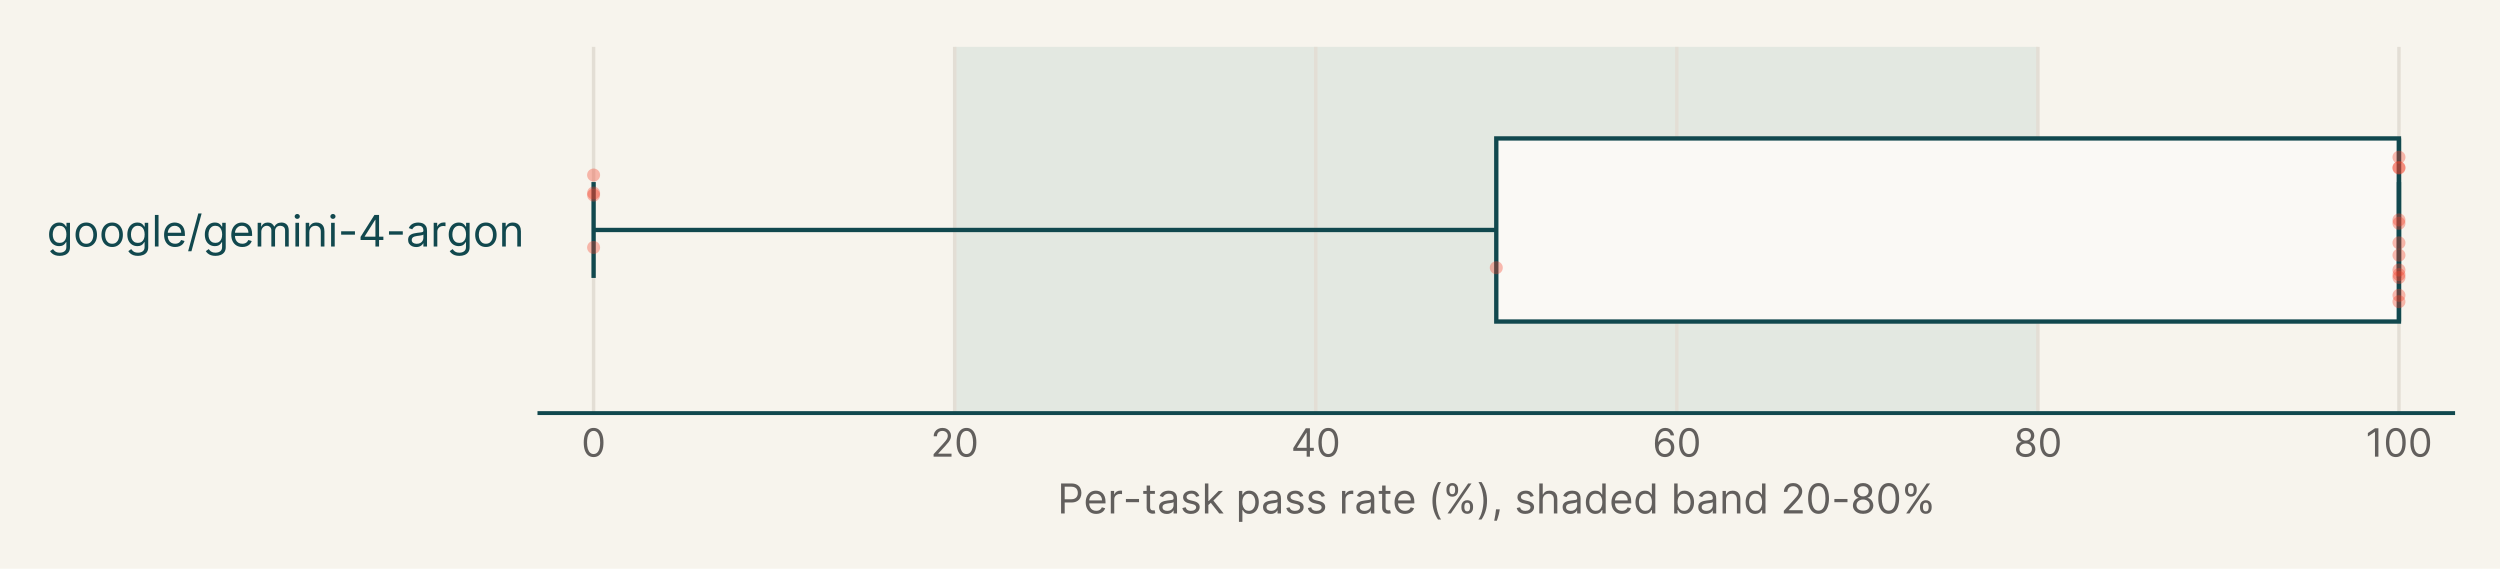
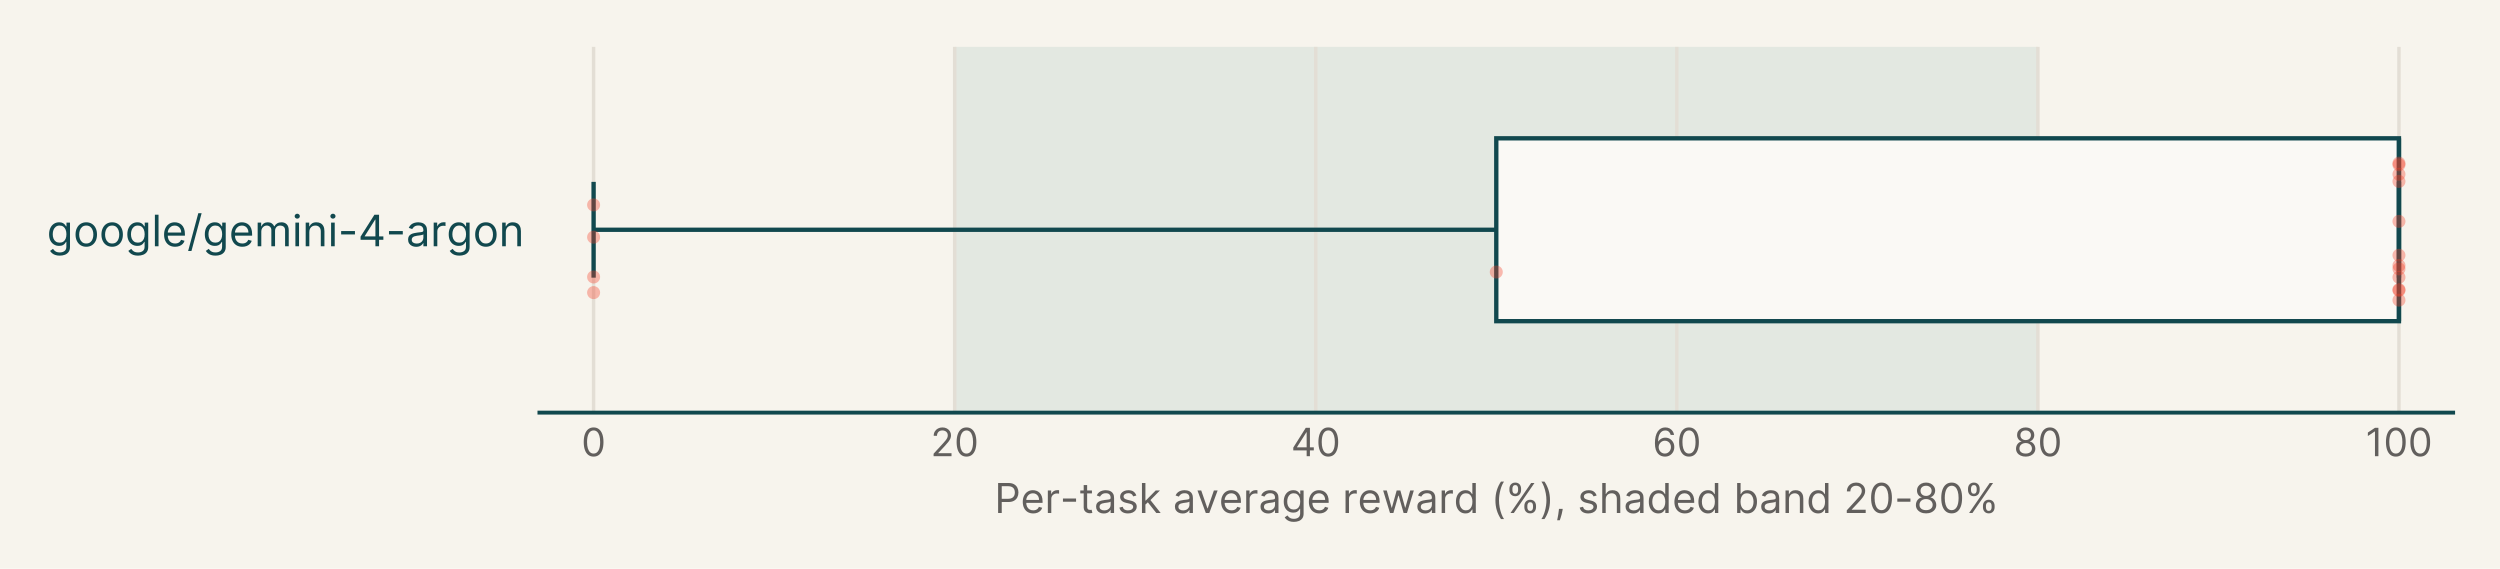
<svg xmlns="http://www.w3.org/2000/svg" xmlns:xlink="http://www.w3.org/1999/xlink" width="576pt" height="131.04pt" viewBox="0 0 576 131.04" version="1.1">
  <defs>
    <style type="text/css">*{stroke-linejoin: round; stroke-linecap: butt}</style>
  </defs>
  <g id="figure_1">
    <g id="patch_1">
      <path d="M 0 131.04  L 576 131.04  L 576 0  L 0 0  z " style="fill: #f7f4ed" />
    </g>
    <g id="axes_1">
      <g id="patch_2">
-         <path d="M 124.287 95.177  L 565.2 95.177  L 565.2 10.8  L 124.287 10.8  z " style="fill: #f7f4ed" />
+         <path d="M 124.287 95.068  L 565.2 95.068  L 565.2 10.8  L 124.287 10.8  z " style="fill: #f7f4ed" />
      </g>
      <g id="patch_3">
-         <path d="M 219.957 95.177  L 469.53 95.177  L 469.53 10.8  L 219.957 10.8  z " clip-path="url(#p30a788a0bf)" style="fill: #1f6f6a; fill-opacity: 0.09" />
+         <path d="M 219.957 95.068  L 469.53 95.068  L 469.53 10.8  L 219.957 10.8  z " clip-path="url(#p066dc2ba7f)" style="fill: #1f6f6a; fill-opacity: 0.09" />
      </g>
      <g id="matplotlib.axis_1">
        <g id="xtick_1">
          <g id="line2d_1">
-             <path d="M 136.766 95.177  L 136.766 10.8  " clip-path="url(#p30a788a0bf)" style="fill: none; stroke: #e3ded5; stroke-width: 0.8; stroke-linecap: square" />
+             <path d="M 136.766 95.068  L 136.766 10.8  " clip-path="url(#p066dc2ba7f)" style="fill: none; stroke: #e3ded5; stroke-width: 0.8; stroke-linecap: square" />
          </g>
          <g id="line2d_2" />
          <g id="text_1">
-             <g style="fill: #625f5d" transform="translate(133.9537 105.2228) scale(0.09 -0.09)">
+             <g style="fill: #625f5d" transform="translate(133.9537 105.1145) scale(0.09 -0.09)">
              <defs>
                <path id="Inter-Regular-30" d="M 2000 -64  Q 1486 -64 1125 217  Q 764 498 573 1033  Q 382 1568 382 2327  Q 382 3082 574 3617  Q 766 4152 1128 4435  Q 1491 4718 2000 4718  Q 2509 4718 2871 4435  Q 3234 4152 3426 3617  Q 3618 3082 3618 2327  Q 3618 1568 3427 1033  Q 3236 498 2875 217  Q 2514 -64 2000 -64  z M 2000 436  Q 2509 436 2791 927  Q 3073 1418 3073 2327  Q 3073 2932 2944 3357  Q 2816 3782 2576 4004  Q 2336 4227 2000 4227  Q 1496 4227 1211 3730  Q 927 3234 927 2327  Q 927 1723 1054 1300  Q 1182 877 1421 656  Q 1661 436 2000 436  z " transform="scale(0.015625)" />
              </defs>
              <use xlink:href="#Inter-Regular-30" />
            </g>
          </g>
        </g>
        <g id="xtick_2">
          <g id="line2d_3">
-             <path d="M 219.957 95.177  L 219.957 10.8  " clip-path="url(#p30a788a0bf)" style="fill: none; stroke: #e3ded5; stroke-width: 0.8; stroke-linecap: square" />
+             <path d="M 219.957 95.068  L 219.957 10.8  " clip-path="url(#p066dc2ba7f)" style="fill: none; stroke: #e3ded5; stroke-width: 0.8; stroke-linecap: square" />
          </g>
          <g id="line2d_4" />
          <g id="text_2">
-             <g style="fill: #625f5d" transform="translate(214.4215 105.2228) scale(0.09 -0.09)">
+             <g style="fill: #625f5d" transform="translate(214.4215 105.1145) scale(0.09 -0.09)">
              <defs>
                <path id="Inter-Regular-32" d="M 482 0  L 482 409  L 2018 2091  Q 2289 2386 2464 2605  Q 2639 2825 2724 3019  Q 2809 3214 2809 3427  Q 2809 3673 2692 3852  Q 2575 4032 2373 4129  Q 2171 4227 1918 4227  Q 1650 4227 1451 4117  Q 1252 4007 1144 3809  Q 1036 3611 1036 3345  L 500 3345  Q 500 3755 688 4064  Q 877 4373 1203 4545  Q 1530 4718 1936 4718  Q 2346 4718 2661 4545  Q 2977 4373 3156 4079  Q 3336 3786 3336 3427  Q 3336 3170 3244 2926  Q 3152 2682 2926 2383  Q 2700 2084 2300 1655  L 1255 536  L 1255 500  L 3418 500  L 3418 0  L 482 0  z " transform="scale(0.015625)" />
              </defs>
              <use xlink:href="#Inter-Regular-32" />
              <use xlink:href="#Inter-Regular-30" x="60.511" />
            </g>
          </g>
        </g>
        <g id="xtick_3">
          <g id="line2d_5">
-             <path d="M 303.148 95.177  L 303.148 10.8  " clip-path="url(#p30a788a0bf)" style="fill: none; stroke: #e3ded5; stroke-width: 0.8; stroke-linecap: square" />
+             <path d="M 303.148 95.068  L 303.148 10.8  " clip-path="url(#p066dc2ba7f)" style="fill: none; stroke: #e3ded5; stroke-width: 0.8; stroke-linecap: square" />
          </g>
          <g id="line2d_6" />
          <g id="text_3">
-             <g style="fill: #625f5d" transform="translate(297.4466 105.2228) scale(0.09 -0.09)">
+             <g style="fill: #625f5d" transform="translate(297.4466 105.1145) scale(0.09 -0.09)">
              <defs>
                <path id="Inter-Regular-34" d="M 373 955  L 373 1418  L 2418 4655  L 2755 4655  L 2755 3936  L 2527 3936  L 982 1491  L 982 1455  L 3736 1455  L 3736 955  L 373 955  z M 2564 0  L 2564 1095  L 2564 1311  L 2564 4655  L 3100 4655  L 3100 0  L 2564 0  z " transform="scale(0.015625)" />
              </defs>
              <use xlink:href="#Inter-Regular-34" />
              <use xlink:href="#Inter-Regular-30" x="64.205" />
            </g>
          </g>
        </g>
        <g id="xtick_4">
          <g id="line2d_7">
-             <path d="M 386.339 95.177  L 386.339 10.8  " clip-path="url(#p30a788a0bf)" style="fill: none; stroke: #e3ded5; stroke-width: 0.8; stroke-linecap: square" />
+             <path d="M 386.339 95.068  L 386.339 10.8  " clip-path="url(#p066dc2ba7f)" style="fill: none; stroke: #e3ded5; stroke-width: 0.8; stroke-linecap: square" />
          </g>
          <g id="line2d_8" />
          <g id="text_4">
-             <g style="fill: #625f5d" transform="translate(380.7206 105.2228) scale(0.09 -0.09)">
+             <g style="fill: #625f5d" transform="translate(380.7206 105.1145) scale(0.09 -0.09)">
              <defs>
                <path id="Inter-Regular-36" d="M 2027 -64  Q 1741 -59 1454 45  Q 1168 150 932 399  Q 696 648 552 1074  Q 409 1500 409 2145  Q 409 2764 525 3242  Q 641 3720 861 4048  Q 1082 4377 1394 4547  Q 1707 4718 2100 4718  Q 2491 4718 2796 4562  Q 3102 4407 3295 4129  Q 3489 3852 3546 3491  L 2991 3491  Q 2914 3805 2691 4011  Q 2468 4218 2100 4218  Q 1559 4218 1249 3747  Q 939 3277 936 2427  L 973 2427  Q 1100 2620 1276 2757  Q 1452 2895 1666 2970  Q 1880 3045 2118 3045  Q 2518 3045 2850 2846  Q 3182 2648 3382 2299  Q 3582 1950 3582 1500  Q 3582 1068 3389 710  Q 3196 352 2847 142  Q 2498 -68 2027 -64  z M 2027 436  Q 2314 436 2542 579  Q 2771 723 2903 964  Q 3036 1205 3036 1500  Q 3036 1789 2908 2026  Q 2780 2264 2556 2404  Q 2332 2545 2046 2545  Q 1830 2545 1643 2460  Q 1457 2375 1317 2227  Q 1177 2080 1097 1890  Q 1018 1700 1018 1491  Q 1018 1214 1149 973  Q 1280 732 1508 584  Q 1736 436 2027 436  z " transform="scale(0.015625)" />
              </defs>
              <use xlink:href="#Inter-Regular-36" />
              <use xlink:href="#Inter-Regular-30" x="62.358" />
            </g>
          </g>
        </g>
        <g id="xtick_5">
          <g id="line2d_9">
-             <path d="M 469.53 95.177  L 469.53 10.8  " clip-path="url(#p30a788a0bf)" style="fill: none; stroke: #e3ded5; stroke-width: 0.8; stroke-linecap: square" />
+             <path d="M 469.53 95.068  L 469.53 10.8  " clip-path="url(#p066dc2ba7f)" style="fill: none; stroke: #e3ded5; stroke-width: 0.8; stroke-linecap: square" />
          </g>
          <g id="line2d_10" />
          <g id="text_5">
-             <g style="fill: #625f5d" transform="translate(463.9433 105.2228) scale(0.09 -0.09)">
+             <g style="fill: #625f5d" transform="translate(463.9433 105.1145) scale(0.09 -0.09)">
              <defs>
                <path id="Inter-Regular-38" d="M 1973 -64  Q 1505 -64 1147 103  Q 789 270 589 564  Q 389 859 391 1236  Q 389 1532 507 1783  Q 625 2034 830 2203  Q 1036 2373 1291 2418  L 1291 2445  Q 957 2532 759 2821  Q 561 3111 564 3482  Q 561 3836 743 4115  Q 925 4395 1244 4556  Q 1564 4718 1973 4718  Q 2377 4718 2695 4556  Q 3014 4395 3197 4115  Q 3380 3836 3382 3482  Q 3380 3111 3181 2821  Q 2982 2532 2655 2445  L 2655 2418  Q 2907 2373 3109 2203  Q 3311 2034 3431 1783  Q 3552 1532 3555 1236  Q 3552 859 3351 564  Q 3150 270 2794 103  Q 2439 -64 1973 -64  z M 1973 436  Q 2289 436 2518 538  Q 2748 641 2873 827  Q 2998 1014 3000 1264  Q 2998 1527 2864 1729  Q 2730 1932 2499 2048  Q 2268 2164 1973 2164  Q 1675 2164 1442 2048  Q 1209 1932 1076 1729  Q 943 1527 946 1264  Q 943 1014 1067 827  Q 1191 641 1423 538  Q 1655 436 1973 436  z M 1973 2645  Q 2223 2645 2417 2745  Q 2611 2845 2722 3025  Q 2834 3205 2836 3445  Q 2834 3682 2725 3858  Q 2616 4034 2423 4130  Q 2230 4227 1973 4227  Q 1711 4227 1516 4130  Q 1321 4034 1214 3858  Q 1107 3682 1109 3445  Q 1107 3205 1217 3025  Q 1327 2845 1522 2745  Q 1718 2645 1973 2645  z " transform="scale(0.015625)" />
              </defs>
              <use xlink:href="#Inter-Regular-38" />
              <use xlink:href="#Inter-Regular-30" x="61.648" />
            </g>
          </g>
        </g>
        <g id="xtick_6">
          <g id="line2d_11">
-             <path d="M 552.721 95.177  L 552.721 10.8  " clip-path="url(#p30a788a0bf)" style="fill: none; stroke: #e3ded5; stroke-width: 0.8; stroke-linecap: square" />
+             <path d="M 552.721 95.068  L 552.721 10.8  " clip-path="url(#p066dc2ba7f)" style="fill: none; stroke: #e3ded5; stroke-width: 0.8; stroke-linecap: square" />
          </g>
          <g id="line2d_12" />
          <g id="text_6">
-             <g style="fill: #625f5d" transform="translate(545.006 105.2228) scale(0.09 -0.09)">
+             <g style="fill: #625f5d" transform="translate(545.006 105.1145) scale(0.09 -0.09)">
              <defs>
                <path id="Inter-Regular-31" d="M 2118 4655  L 2118 0  L 1555 0  L 1555 4064  L 1527 4064  L 391 3309  L 391 3882  L 1555 4655  L 2118 4655  z " transform="scale(0.015625)" />
              </defs>
              <use xlink:href="#Inter-Regular-31" />
              <use xlink:href="#Inter-Regular-30" x="46.449" />
              <use xlink:href="#Inter-Regular-30" x="108.949" />
            </g>
          </g>
        </g>
        <g id="text_7">
-           <g style="fill: #625f5d" transform="translate(243.6341 118.297) scale(0.095 -0.095)">
+           <g style="fill: #625f5d" transform="translate(229.128 118.1886) scale(0.095 -0.095)">
            <defs>
              <path id="Inter-Regular-50" d="M 564 0  L 564 4655  L 2136 4655  Q 2684 4655 3033 4458  Q 3382 4261 3550 3927  Q 3718 3593 3718 3182  Q 3718 2770 3551 2434  Q 3384 2098 3036 1899  Q 2689 1700 2146 1700  L 1018 1700  L 1018 2200  L 2127 2200  Q 2502 2200 2729 2329  Q 2957 2459 3060 2680  Q 3164 2902 3164 3182  Q 3164 3461 3060 3681  Q 2957 3902 2727 4028  Q 2498 4155 2118 4155  L 1127 4155  L 1127 0  L 564 0  z " transform="scale(0.015625)" />
              <path id="Inter-Regular-65" d="M 1955 -73  Q 1450 -73 1085 151  Q 721 375 524 778  Q 327 1182 327 1718  Q 327 2255 524 2665  Q 721 3075 1074 3305  Q 1427 3536 1900 3536  Q 2173 3536 2439 3445  Q 2705 3355 2923 3151  Q 3141 2948 3270 2614  Q 3400 2280 3400 1791  L 3400 1564  L 709 1564  L 709 2027  L 2855 2027  Q 2855 2323 2738 2554  Q 2621 2786 2406 2920  Q 2191 3055 1900 3055  Q 1580 3055 1347 2897  Q 1114 2739 989 2486  Q 864 2234 864 1945  L 864 1636  Q 864 1241 1001 967  Q 1139 693 1384 551  Q 1630 409 1955 409  Q 2166 409 2337 469  Q 2509 530 2634 651  Q 2759 773 2827 955  L 3346 809  Q 3264 545 3070 346  Q 2877 148 2593 37  Q 2309 -73 1955 -73  z " transform="scale(0.015625)" />
              <path id="Inter-Regular-72" d="M 491 0  L 491 3491  L 1009 3491  L 1009 2964  L 1046 2964  Q 1141 3223 1391 3384  Q 1641 3545 1955 3545  Q 2014 3545 2102 3543  Q 2191 3541 2236 3536  L 2236 2991  Q 2209 2998 2112 3012  Q 2016 3027 1909 3027  Q 1655 3027 1456 2921  Q 1257 2816 1142 2630  Q 1027 2445 1027 2209  L 1027 0  L 491 0  z " transform="scale(0.015625)" />
              <path id="Inter-Regular-2d" d="M 2491 2245  L 2491 1745  L 455 1745  L 455 2245  L 2491 2245  z " transform="scale(0.015625)" />
              <path id="Inter-Regular-74" d="M 2009 3491  L 2009 3036  L 200 3036  L 200 3491  L 2009 3491  z M 727 4327  L 1264 4327  L 1264 1000  Q 1264 773 1331 660  Q 1398 548 1503 510  Q 1609 473 1727 473  Q 1816 473 1873 483  Q 1930 493 1964 500  L 2073 18  Q 2018 -2 1920 -23  Q 1823 -45 1673 -45  Q 1446 -45 1228 52  Q 1011 150 869 350  Q 727 550 727 855  L 727 4327  z " transform="scale(0.015625)" />
              <path id="Inter-Regular-61" d="M 1518 -82  Q 1186 -82 916 44  Q 646 170 486 410  Q 327 650 327 991  Q 327 1291 445 1478  Q 564 1666 761 1773  Q 959 1880 1199 1933  Q 1439 1986 1682 2018  Q 2000 2059 2199 2080  Q 2398 2102 2490 2154  Q 2582 2207 2582 2336  L 2582 2355  Q 2582 2691 2399 2877  Q 2216 3064 1846 3064  Q 1461 3064 1243 2895  Q 1025 2727 936 2536  L 427 2718  Q 564 3036 792 3214  Q 1021 3393 1292 3464  Q 1564 3536 1827 3536  Q 1996 3536 2215 3496  Q 2434 3457 2640 3334  Q 2846 3211 2982 2963  Q 3118 2716 3118 2300  L 3118 0  L 2582 0  L 2582 473  L 2555 473  Q 2500 359 2373 229  Q 2246 100 2034 9  Q 1823 -82 1518 -82  z M 1600 400  Q 1918 400 2137 525  Q 2357 650 2469 847  Q 2582 1045 2582 1264  L 2582 1755  Q 2548 1714 2433 1681  Q 2318 1648 2169 1624  Q 2021 1600 1881 1583  Q 1741 1566 1655 1555  Q 1446 1527 1265 1467  Q 1084 1407 974 1287  Q 864 1168 864 964  Q 864 684 1072 542  Q 1280 400 1600 400  z " transform="scale(0.015625)" />
              <path id="Inter-Regular-73" d="M 2964 2709  L 2482 2573  Q 2436 2693 2348 2808  Q 2261 2923 2111 2998  Q 1961 3073 1727 3073  Q 1407 3073 1194 2926  Q 982 2780 982 2555  Q 982 2355 1127 2239  Q 1273 2123 1582 2045  L 2100 1918  Q 2568 1805 2797 1572  Q 3027 1339 3027 973  Q 3027 673 2855 436  Q 2684 200 2377 63  Q 2071 -73 1664 -73  Q 1130 -73 780 159  Q 430 391 336 836  L 846 964  Q 918 682 1121 541  Q 1325 400 1655 400  Q 2030 400 2251 560  Q 2473 720 2473 945  Q 2473 1127 2345 1251  Q 2218 1375 1955 1436  L 1373 1573  Q 893 1686 669 1926  Q 446 2166 446 2527  Q 446 2823 613 3050  Q 780 3277 1069 3406  Q 1359 3536 1727 3536  Q 2246 3536 2542 3309  Q 2839 3082 2964 2709  z " transform="scale(0.015625)" />
              <path id="Inter-Regular-6b" d="M 991 1273  L 982 1936  L 1091 1936  L 2618 3491  L 3282 3491  L 1655 1845  L 1609 1845  L 991 1273  z M 491 0  L 491 4655  L 1027 4655  L 1027 0  L 491 0  z M 2709 0  L 1346 1727  L 1727 2100  L 3391 0  L 2709 0  z " transform="scale(0.015625)" />
              <path id="Inter-Regular-20" transform="scale(0.015625)" />
-               <path id="Inter-Regular-70" d="M 491 -1309  L 491 3491  L 1009 3491  L 1009 2936  L 1073 2936  Q 1132 3027 1237 3169  Q 1343 3311 1542 3423  Q 1741 3536 2082 3536  Q 2523 3536 2859 3315  Q 3196 3095 3384 2690  Q 3573 2286 3573 1736  Q 3573 1182 3384 776  Q 3196 370 2861 148  Q 2527 -73 2091 -73  Q 1755 -73 1552 39  Q 1350 152 1241 296  Q 1132 441 1073 536  L 1027 536  L 1027 -1309  L 491 -1309  z M 1018 1745  Q 1018 1350 1134 1049  Q 1250 748 1473 578  Q 1696 409 2018 409  Q 2355 409 2581 587  Q 2807 766 2921 1069  Q 3036 1373 3036 1745  Q 3036 2114 2923 2410  Q 2811 2707 2585 2881  Q 2359 3055 2018 3055  Q 1691 3055 1468 2890  Q 1246 2725 1132 2430  Q 1018 2136 1018 1745  z " transform="scale(0.015625)" />
+               <path id="Inter-Regular-76" d="M 3346 3491  L 2055 0  L 1509 0  L 218 3491  L 800 3491  L 1764 709  L 1800 709  L 2764 3491  L 3346 3491  z " transform="scale(0.015625)" />
+               <path id="Inter-Regular-67" d="M 1900 -1382  Q 1511 -1382 1231 -1283  Q 952 -1184 767 -1024  Q 582 -864 473 -682  L 900 -382  Q 973 -477 1084 -601  Q 1196 -725 1390 -817  Q 1584 -909 1900 -909  Q 2323 -909 2598 -704  Q 2873 -500 2873 -64  L 2873 645  L 2827 645  Q 2768 550 2660 410  Q 2552 270 2351 162  Q 2150 55 1809 55  Q 1386 55 1051 255  Q 716 455 521 836  Q 327 1218 327 1764  Q 327 2300 516 2699  Q 705 3098 1041 3317  Q 1377 3536 1818 3536  Q 2159 3536 2360 3423  Q 2561 3311 2669 3169  Q 2777 3027 2836 2936  L 2891 2936  L 2891 3491  L 3409 3491  L 3409 -100  Q 3409 -550 3205 -833  Q 3002 -1116 2660 -1249  Q 2318 -1382 1900 -1382  z M 1882 536  Q 2205 536 2427 684  Q 2650 832 2766 1109  Q 2882 1386 2882 1773  Q 2882 2150 2768 2438  Q 2655 2727 2432 2891  Q 2209 3055 1882 3055  Q 1541 3055 1315 2882  Q 1089 2709 976 2418  Q 864 2127 864 1773  Q 864 1409 978 1130  Q 1093 852 1319 694  Q 1546 536 1882 536  z " transform="scale(0.015625)" />
+               <path id="Inter-Regular-77" d="M 1282 0  L 218 3491  L 782 3491  L 1536 818  L 1573 818  L 2318 3491  L 2891 3491  L 3627 827  L 3664 827  L 4418 3491  L 4982 3491  L 3918 0  L 3391 0  L 2627 2682  L 2573 2682  L 1809 0  L 1282 0  z " transform="scale(0.015625)" />
+               <path id="Inter-Regular-64" d="M 1809 -73  Q 1373 -73 1039 148  Q 705 370 516 776  Q 327 1182 327 1736  Q 327 2286 516 2690  Q 705 3095 1041 3315  Q 1377 3536 1818 3536  Q 2159 3536 2358 3423  Q 2557 3311 2662 3169  Q 2768 3027 2827 2936  L 2873 2936  L 2873 4655  L 3409 4655  L 3409 0  L 2891 0  L 2891 536  L 2827 536  Q 2768 441 2659 296  Q 2550 152 2348 39  Q 2146 -73 1809 -73  z M 1882 409  Q 2205 409 2427 578  Q 2650 748 2766 1049  Q 2882 1350 2882 1745  Q 2882 2136 2768 2430  Q 2655 2725 2432 2890  Q 2209 3055 1882 3055  Q 1541 3055 1315 2881  Q 1089 2707 976 2410  Q 864 2114 864 1745  Q 864 1373 978 1069  Q 1093 766 1319 587  Q 1546 409 1882 409  z " transform="scale(0.015625)" />
              <path id="Inter-Regular-28" d="M 682 1964  Q 682 2823 906 3544  Q 1130 4266 1546 4873  L 2018 4873  Q 1855 4648 1713 4319  Q 1571 3991 1464 3599  Q 1357 3207 1296 2788  Q 1236 2370 1236 1964  Q 1236 1423 1341 866  Q 1446 309 1623 -168  Q 1800 -645 2018 -945  L 1546 -945  Q 1130 -339 906 383  Q 682 1105 682 1964  z " transform="scale(0.015625)" />
              <path id="Inter-Regular-25" d="M 2855 873  L 2855 1118  Q 2855 1373 2960 1585  Q 3066 1798 3269 1926  Q 3473 2055 3764 2055  Q 4059 2055 4259 1926  Q 4459 1798 4561 1585  Q 4664 1373 4664 1118  L 4664 873  Q 4664 618 4560 405  Q 4457 193 4256 64  Q 4055 -64 3764 -64  Q 3468 -64 3266 64  Q 3064 193 2959 405  Q 2855 618 2855 873  z M 3318 1118  L 3318 873  Q 3318 661 3418 494  Q 3518 327 3764 327  Q 4002 327 4101 494  Q 4200 661 4200 873  L 4200 1118  Q 4200 1330 4104 1497  Q 4009 1664 3764 1664  Q 3525 1664 3421 1497  Q 3318 1330 3318 1118  z M 536 3536  L 536 3782  Q 536 4036 642 4248  Q 748 4461 951 4589  Q 1155 4718 1446 4718  Q 1741 4718 1941 4589  Q 2141 4461 2243 4248  Q 2346 4036 2346 3782  L 2346 3536  Q 2346 3282 2242 3069  Q 2139 2857 1937 2728  Q 1736 2600 1446 2600  Q 1150 2600 948 2728  Q 746 2857 641 3069  Q 536 3282 536 3536  z M 1000 3782  L 1000 3536  Q 1000 3325 1100 3158  Q 1200 2991 1446 2991  Q 1684 2991 1783 3158  Q 1882 3325 1882 3536  L 1882 3782  Q 1882 3993 1786 4160  Q 1691 4327 1446 4327  Q 1207 4327 1103 4160  Q 1000 3993 1000 3782  z M 709 0  L 3909 4655  L 4427 4655  L 1227 0  L 709 0  z " transform="scale(0.015625)" />
              <path id="Inter-Regular-29" d="M 1636 1964  Q 1636 1105 1412 383  Q 1189 -339 773 -945  L 300 -945  Q 464 -720 606 -392  Q 748 -64 854 328  Q 961 720 1021 1139  Q 1082 1559 1082 1964  Q 1082 2505 977 3061  Q 873 3618 695 4095  Q 518 4573 300 4873  L 773 4873  Q 1189 4266 1412 3544  Q 1636 2823 1636 1964  z " transform="scale(0.015625)" />
              <path id="Inter-Regular-2c" d="M 1291 636  L 1255 391  Q 1216 132 1137 -163  Q 1059 -459 975 -720  Q 891 -982 836 -1136  L 427 -1136  Q 457 -991 504 -752  Q 552 -514 601 -219  Q 650 75 682 382  L 709 636  L 1291 636  z " transform="scale(0.015625)" />
              <path id="Inter-Regular-68" d="M 1027 2100  L 1027 0  L 491 0  L 491 4655  L 1027 4655  L 1027 2945  L 1073 2945  Q 1196 3216 1442 3376  Q 1689 3536 2100 3536  Q 2457 3536 2725 3394  Q 2993 3252 3142 2960  Q 3291 2668 3291 2218  L 3291 0  L 2755 0  L 2755 2182  Q 2755 2598 2540 2826  Q 2325 3055 1946 3055  Q 1682 3055 1474 2943  Q 1266 2832 1146 2618  Q 1027 2405 1027 2100  z " transform="scale(0.015625)" />
-               <path id="Inter-Regular-64" d="M 1809 -73  Q 1373 -73 1039 148  Q 705 370 516 776  Q 327 1182 327 1736  Q 327 2286 516 2690  Q 705 3095 1041 3315  Q 1377 3536 1818 3536  Q 2159 3536 2358 3423  Q 2557 3311 2662 3169  Q 2768 3027 2827 2936  L 2873 2936  L 2873 4655  L 3409 4655  L 3409 0  L 2891 0  L 2891 536  L 2827 536  Q 2768 441 2659 296  Q 2550 152 2348 39  Q 2146 -73 1809 -73  z M 1882 409  Q 2205 409 2427 578  Q 2650 748 2766 1049  Q 2882 1350 2882 1745  Q 2882 2136 2768 2430  Q 2655 2725 2432 2890  Q 2209 3055 1882 3055  Q 1541 3055 1315 2881  Q 1089 2707 976 2410  Q 864 2114 864 1745  Q 864 1373 978 1069  Q 1093 766 1319 587  Q 1546 409 1882 409  z " transform="scale(0.015625)" />
              <path id="Inter-Regular-62" d="M 564 0  L 564 4655  L 1100 4655  L 1100 2936  L 1146 2936  Q 1205 3027 1310 3169  Q 1416 3311 1615 3423  Q 1814 3536 2155 3536  Q 2596 3536 2932 3315  Q 3268 3095 3457 2690  Q 3646 2286 3646 1736  Q 3646 1182 3457 776  Q 3268 370 2934 148  Q 2600 -73 2164 -73  Q 1827 -73 1625 39  Q 1423 152 1314 296  Q 1205 441 1146 536  L 1082 536  L 1082 0  L 564 0  z M 1091 1745  Q 1091 1350 1207 1049  Q 1323 748 1545 578  Q 1768 409 2091 409  Q 2427 409 2653 587  Q 2880 766 2994 1069  Q 3109 1373 3109 1745  Q 3109 2114 2996 2410  Q 2884 2707 2658 2881  Q 2432 3055 2091 3055  Q 1764 3055 1541 2890  Q 1318 2725 1204 2430  Q 1091 2136 1091 1745  z " transform="scale(0.015625)" />
              <path id="Inter-Regular-6e" d="M 1027 2100  L 1027 0  L 491 0  L 491 3491  L 1009 3491  L 1009 2945  L 1055 2945  Q 1177 3211 1427 3373  Q 1677 3536 2073 3536  Q 2427 3536 2693 3392  Q 2959 3248 3107 2956  Q 3255 2664 3255 2218  L 3255 0  L 2718 0  L 2718 2182  Q 2718 2593 2504 2824  Q 2291 3055 1918 3055  Q 1661 3055 1460 2943  Q 1259 2832 1143 2618  Q 1027 2405 1027 2100  z " transform="scale(0.015625)" />
            </defs>
            <use xlink:href="#Inter-Regular-50" />
            <use xlink:href="#Inter-Regular-65" x="63.494" />
            <use xlink:href="#Inter-Regular-72" x="121.733" />
            <use xlink:href="#Inter-Regular-2d" x="158.949" />
            <use xlink:href="#Inter-Regular-74" x="204.972" />
            <use xlink:href="#Inter-Regular-61" x="241.335" />
            <use xlink:href="#Inter-Regular-73" x="297.727" />
            <use xlink:href="#Inter-Regular-6b" x="350" />
            <use xlink:href="#Inter-Regular-20" x="404.403" />
-             <use xlink:href="#Inter-Regular-70" x="432.528" />
-             <use xlink:href="#Inter-Regular-61" x="493.466" />
-             <use xlink:href="#Inter-Regular-73" x="549.858" />
-             <use xlink:href="#Inter-Regular-73" x="602.131" />
-             <use xlink:href="#Inter-Regular-20" x="654.404" />
-             <use xlink:href="#Inter-Regular-72" x="682.529" />
-             <use xlink:href="#Inter-Regular-61" x="719.744" />
-             <use xlink:href="#Inter-Regular-74" x="776.136" />
-             <use xlink:href="#Inter-Regular-65" x="812.5" />
-             <use xlink:href="#Inter-Regular-20" x="870.739" />
-             <use xlink:href="#Inter-Regular-28" x="898.864" />
-             <use xlink:href="#Inter-Regular-25" x="935.085" />
-             <use xlink:href="#Inter-Regular-29" x="1016.335" />
-             <use xlink:href="#Inter-Regular-2c" x="1052.557" />
-             <use xlink:href="#Inter-Regular-20" x="1080.54" />
-             <use xlink:href="#Inter-Regular-73" x="1108.665" />
-             <use xlink:href="#Inter-Regular-68" x="1160.938" />
-             <use xlink:href="#Inter-Regular-61" x="1220.029" />
-             <use xlink:href="#Inter-Regular-64" x="1276.421" />
-             <use xlink:href="#Inter-Regular-65" x="1338.495" />
-             <use xlink:href="#Inter-Regular-64" x="1396.733" />
-             <use xlink:href="#Inter-Regular-20" x="1458.807" />
-             <use xlink:href="#Inter-Regular-62" x="1486.932" />
-             <use xlink:href="#Inter-Regular-61" x="1549.006" />
-             <use xlink:href="#Inter-Regular-6e" x="1605.398" />
-             <use xlink:href="#Inter-Regular-64" x="1663.921" />
-             <use xlink:href="#Inter-Regular-20" x="1725.995" />
-             <use xlink:href="#Inter-Regular-32" x="1754.12" />
-             <use xlink:href="#Inter-Regular-30" x="1814.631" />
-             <use xlink:href="#Inter-Regular-2d" x="1877.131" />
-             <use xlink:href="#Inter-Regular-38" x="1923.154" />
-             <use xlink:href="#Inter-Regular-30" x="1984.801" />
-             <use xlink:href="#Inter-Regular-25" x="2047.302" />
+             <use xlink:href="#Inter-Regular-61" x="432.528" />
+             <use xlink:href="#Inter-Regular-76" x="488.921" />
+             <use xlink:href="#Inter-Regular-65" x="544.602" />
+             <use xlink:href="#Inter-Regular-72" x="602.841" />
+             <use xlink:href="#Inter-Regular-61" x="640.057" />
+             <use xlink:href="#Inter-Regular-67" x="696.449" />
+             <use xlink:href="#Inter-Regular-65" x="757.386" />
+             <use xlink:href="#Inter-Regular-20" x="815.625" />
+             <use xlink:href="#Inter-Regular-72" x="843.75" />
+             <use xlink:href="#Inter-Regular-65" x="880.966" />
+             <use xlink:href="#Inter-Regular-77" x="939.205" />
+             <use xlink:href="#Inter-Regular-61" x="1020.455" />
+             <use xlink:href="#Inter-Regular-72" x="1076.847" />
+             <use xlink:href="#Inter-Regular-64" x="1114.063" />
+             <use xlink:href="#Inter-Regular-20" x="1176.137" />
+             <use xlink:href="#Inter-Regular-28" x="1204.262" />
+             <use xlink:href="#Inter-Regular-25" x="1240.483" />
+             <use xlink:href="#Inter-Regular-29" x="1321.733" />
+             <use xlink:href="#Inter-Regular-2c" x="1357.955" />
+             <use xlink:href="#Inter-Regular-20" x="1385.938" />
+             <use xlink:href="#Inter-Regular-73" x="1414.063" />
+             <use xlink:href="#Inter-Regular-68" x="1466.335" />
+             <use xlink:href="#Inter-Regular-61" x="1525.426" />
+             <use xlink:href="#Inter-Regular-64" x="1581.818" />
+             <use xlink:href="#Inter-Regular-65" x="1643.892" />
+             <use xlink:href="#Inter-Regular-64" x="1702.131" />
+             <use xlink:href="#Inter-Regular-20" x="1764.205" />
+             <use xlink:href="#Inter-Regular-62" x="1792.33" />
+             <use xlink:href="#Inter-Regular-61" x="1854.404" />
+             <use xlink:href="#Inter-Regular-6e" x="1910.796" />
+             <use xlink:href="#Inter-Regular-64" x="1969.319" />
+             <use xlink:href="#Inter-Regular-20" x="2031.392" />
+             <use xlink:href="#Inter-Regular-32" x="2059.517" />
+             <use xlink:href="#Inter-Regular-30" x="2120.029" />
+             <use xlink:href="#Inter-Regular-2d" x="2182.529" />
+             <use xlink:href="#Inter-Regular-38" x="2228.552" />
+             <use xlink:href="#Inter-Regular-30" x="2290.199" />
+             <use xlink:href="#Inter-Regular-25" x="2352.699" />
          </g>
        </g>
      </g>
      <g id="matplotlib.axis_2">
        <g id="ytick_1">
          <g id="line2d_13" />
          <g id="text_8">
-             <g style="fill: #11484e" transform="translate(10.8 56.79539) scale(0.1 -0.1)">
-               <defs>
-                 <path id="Inter-Regular-67" d="M 1900 -1382  Q 1511 -1382 1231 -1283  Q 952 -1184 767 -1024  Q 582 -864 473 -682  L 900 -382  Q 973 -477 1084 -601  Q 1196 -725 1390 -817  Q 1584 -909 1900 -909  Q 2323 -909 2598 -704  Q 2873 -500 2873 -64  L 2873 645  L 2827 645  Q 2768 550 2660 410  Q 2552 270 2351 162  Q 2150 55 1809 55  Q 1386 55 1051 255  Q 716 455 521 836  Q 327 1218 327 1764  Q 327 2300 516 2699  Q 705 3098 1041 3317  Q 1377 3536 1818 3536  Q 2159 3536 2360 3423  Q 2561 3311 2669 3169  Q 2777 3027 2836 2936  L 2891 2936  L 2891 3491  L 3409 3491  L 3409 -100  Q 3409 -550 3205 -833  Q 3002 -1116 2660 -1249  Q 2318 -1382 1900 -1382  z M 1882 536  Q 2205 536 2427 684  Q 2650 832 2766 1109  Q 2882 1386 2882 1773  Q 2882 2150 2768 2438  Q 2655 2727 2432 2891  Q 2209 3055 1882 3055  Q 1541 3055 1315 2882  Q 1089 2709 976 2418  Q 864 2127 864 1773  Q 864 1409 978 1130  Q 1093 852 1319 694  Q 1546 536 1882 536  z " transform="scale(0.015625)" />
+             <g style="fill: #11484e" transform="translate(10.8 56.74121) scale(0.1 -0.1)">
+               <defs>
                <path id="Inter-Regular-6f" d="M 1909 -73  Q 1436 -73 1080 152  Q 725 377 526 781  Q 327 1186 327 1727  Q 327 2273 526 2679  Q 725 3086 1080 3311  Q 1436 3536 1909 3536  Q 2382 3536 2737 3311  Q 3093 3086 3292 2679  Q 3491 2273 3491 1727  Q 3491 1186 3292 781  Q 3093 377 2737 152  Q 2382 -73 1909 -73  z M 1909 409  Q 2268 409 2500 593  Q 2732 777 2843 1077  Q 2955 1377 2955 1727  Q 2955 2077 2843 2379  Q 2732 2682 2500 2868  Q 2268 3055 1909 3055  Q 1550 3055 1318 2868  Q 1086 2682 975 2379  Q 864 2077 864 1727  Q 864 1377 975 1077  Q 1086 777 1318 593  Q 1550 409 1909 409  z " transform="scale(0.015625)" />
                <path id="Inter-Regular-6c" d="M 1027 4655  L 1027 0  L 491 0  L 491 4655  L 1027 4655  z " transform="scale(0.015625)" />
                <path id="Inter-Regular-2f" d="M 2136 4873  L 636 -700  L 146 -700  L 1646 4873  L 2136 4873  z " transform="scale(0.015625)" />
                <path id="Inter-Regular-6d" d="M 491 0  L 491 3491  L 1009 3491  L 1009 2945  L 1055 2945  Q 1164 3225 1407 3380  Q 1650 3536 1991 3536  Q 2336 3536 2567 3380  Q 2798 3225 2927 2945  L 2964 2945  Q 3098 3216 3366 3376  Q 3634 3536 4009 3536  Q 4477 3536 4775 3244  Q 5073 2952 5073 2336  L 5073 0  L 4536 0  L 4536 2336  Q 4536 2723 4325 2889  Q 4114 3055 3827 3055  Q 3459 3055 3257 2833  Q 3055 2611 3055 2273  L 3055 0  L 2509 0  L 2509 2391  Q 2509 2689 2316 2872  Q 2123 3055 1818 3055  Q 1609 3055 1428 2943  Q 1248 2832 1137 2635  Q 1027 2439 1027 2182  L 1027 0  L 491 0  z " transform="scale(0.015625)" />
                <path id="Inter-Regular-69" d="M 491 0  L 491 3491  L 1027 3491  L 1027 0  L 491 0  z M 764 4073  Q 607 4073 494 4179  Q 382 4286 382 4436  Q 382 4586 494 4693  Q 607 4800 764 4800  Q 921 4800 1033 4693  Q 1146 4586 1146 4436  Q 1146 4286 1033 4179  Q 921 4073 764 4073  z " transform="scale(0.015625)" />
              </defs>
              <use xlink:href="#Inter-Regular-67" />
              <use xlink:href="#Inter-Regular-6f" x="60.938" />
              <use xlink:href="#Inter-Regular-6f" x="120.597" />
              <use xlink:href="#Inter-Regular-67" x="180.256" />
              <use xlink:href="#Inter-Regular-6c" x="241.193" />
              <use xlink:href="#Inter-Regular-65" x="264.915" />
              <use xlink:href="#Inter-Regular-2f" x="323.153" />
              <use xlink:href="#Inter-Regular-67" x="358.807" />
              <use xlink:href="#Inter-Regular-65" x="419.744" />
              <use xlink:href="#Inter-Regular-6d" x="477.983" />
              <use xlink:href="#Inter-Regular-69" x="564.915" />
              <use xlink:href="#Inter-Regular-6e" x="588.636" />
              <use xlink:href="#Inter-Regular-69" x="647.159" />
              <use xlink:href="#Inter-Regular-2d" x="670.881" />
              <use xlink:href="#Inter-Regular-34" x="716.904" />
              <use xlink:href="#Inter-Regular-2d" x="781.108" />
              <use xlink:href="#Inter-Regular-61" x="827.131" />
              <use xlink:href="#Inter-Regular-72" x="883.523" />
              <use xlink:href="#Inter-Regular-67" x="920.739" />
              <use xlink:href="#Inter-Regular-6f" x="981.676" />
              <use xlink:href="#Inter-Regular-6e" x="1041.335" />
            </g>
          </g>
        </g>
      </g>
      <g id="patch_4">
-         <path d="M 344.744 31.894  L 344.744 74.083  L 552.721 74.083  L 552.721 31.894  L 344.744 31.894  z " clip-path="url(#p30a788a0bf)" style="fill: #faf9f5; stroke: #11484e; stroke-linejoin: miter" />
+         <path d="M 344.744 31.867  L 344.744 74.001  L 552.721 74.001  L 552.721 31.867  L 344.744 31.867  z " clip-path="url(#p066dc2ba7f)" style="fill: #faf9f5; stroke: #11484e; stroke-linejoin: miter" />
      </g>
      <g id="line2d_14">
-         <path d="M 344.744 52.988  L 136.766 52.988  " clip-path="url(#p30a788a0bf)" style="fill: none; stroke: #11484e" />
+         <path d="M 344.744 52.934  L 136.766 52.934  " clip-path="url(#p066dc2ba7f)" style="fill: none; stroke: #11484e" />
      </g>
      <g id="line2d_15">
-         <path d="M 552.721 52.988  L 552.721 52.988  " clip-path="url(#p30a788a0bf)" style="fill: none; stroke: #11484e" />
+         <path d="M 552.721 52.934  L 552.721 52.934  " clip-path="url(#p066dc2ba7f)" style="fill: none; stroke: #11484e" />
      </g>
      <g id="line2d_16">
-         <path d="M 136.766 42.441  L 136.766 63.535  " clip-path="url(#p30a788a0bf)" style="fill: none; stroke: #11484e; stroke-linecap: square" />
+         <path d="M 136.766 42.401  L 136.766 63.468  " clip-path="url(#p066dc2ba7f)" style="fill: none; stroke: #11484e; stroke-linecap: square" />
      </g>
      <g id="line2d_17">
-         <path d="M 552.721 42.441  L 552.721 63.535  " clip-path="url(#p30a788a0bf)" style="fill: none; stroke: #11484e; stroke-linecap: square" />
+         <path d="M 552.721 42.401  L 552.721 63.468  " clip-path="url(#p066dc2ba7f)" style="fill: none; stroke: #11484e; stroke-linecap: square" />
      </g>
      <g id="line2d_18" />
      <g id="line2d_19">
-         <path d="M 552.721 31.894  L 552.721 74.083  " clip-path="url(#p30a788a0bf)" style="fill: none; stroke: #11484e" />
+         <path d="M 552.721 31.867  L 552.721 74.001  " clip-path="url(#p066dc2ba7f)" style="fill: none; stroke: #11484e" />
      </g>
      <g id="patch_5">
-         <path d="M 124.287 95.177  L 565.2 95.177  " style="fill: none; stroke: #11484e; stroke-width: 0.9; stroke-linejoin: miter; stroke-linecap: square" />
+         <path d="M 124.287 95.068  L 565.2 95.068  " style="fill: none; stroke: #11484e; stroke-width: 0.9; stroke-linejoin: miter; stroke-linecap: square" />
      </g>
      <g id="PathCollection_1">
        <defs>
-           <path id="m6a2c59fb0a" d="M 0 1.5  C 0.398 1.5 0.779 1.342 1.061 1.061  C 1.342 0.779 1.5 0.398 1.5 0  C 1.5 -0.398 1.342 -0.779 1.061 -1.061  C 0.779 -1.342 0.398 -1.5 0 -1.5  C -0.398 -1.5 -0.779 -1.342 -1.061 -1.061  C -1.342 -0.779 -1.5 -0.398 -1.5 0  C -1.5 0.398 -1.342 0.779 -1.061 1.061  C -0.779 1.342 -0.398 1.5 0 1.5  z " />
+           <path id="m849aa3059d" d="M 0 1.5  C 0.398 1.5 0.779 1.342 1.061 1.061  C 1.342 0.779 1.5 0.398 1.5 0  C 1.5 -0.398 1.342 -0.779 1.061 -1.061  C 0.779 -1.342 0.398 -1.5 0 -1.5  C -0.398 -1.5 -0.779 -1.342 -1.061 -1.061  C -1.342 -0.779 -1.5 -0.398 -1.5 0  C -1.5 0.398 -1.342 0.779 -1.061 1.061  C -0.779 1.342 -0.398 1.5 0 1.5  z " />
        </defs>
-         <g clip-path="url(#p30a788a0bf)">
-           <use xlink:href="#m6a2c59fb0a" x="552.721" y="38.716" style="fill: #f44029; fill-opacity: 0.35" />
-           <use xlink:href="#m6a2c59fb0a" x="552.721" y="63.262" style="fill: #f44029; fill-opacity: 0.35" />
-           <use xlink:href="#m6a2c59fb0a" x="552.721" y="58.794" style="fill: #f44029; fill-opacity: 0.35" />
-           <use xlink:href="#m6a2c59fb0a" x="552.721" y="51.436" style="fill: #f44029; fill-opacity: 0.35" />
-           <use xlink:href="#m6a2c59fb0a" x="136.766" y="57.017" style="fill: #f44029; fill-opacity: 0.35" />
-           <use xlink:href="#m6a2c59fb0a" x="136.766" y="44.951" style="fill: #f44029; fill-opacity: 0.35" />
-           <use xlink:href="#m6a2c59fb0a" x="552.721" y="68.046" style="fill: #f44029; fill-opacity: 0.35" />
-           <use xlink:href="#m6a2c59fb0a" x="552.721" y="50.672" style="fill: #f44029; fill-opacity: 0.35" />
-           <use xlink:href="#m6a2c59fb0a" x="552.721" y="36.219" style="fill: #f44029; fill-opacity: 0.35" />
-           <use xlink:href="#m6a2c59fb0a" x="552.721" y="55.961" style="fill: #f44029; fill-opacity: 0.35" />
-           <use xlink:href="#m6a2c59fb0a" x="136.766" y="44.477" style="fill: #f44029; fill-opacity: 0.35" />
-           <use xlink:href="#m6a2c59fb0a" x="552.721" y="62.204" style="fill: #f44029; fill-opacity: 0.35" />
-           <use xlink:href="#m6a2c59fb0a" x="552.721" y="38.588" style="fill: #f44029; fill-opacity: 0.35" />
-           <use xlink:href="#m6a2c59fb0a" x="552.721" y="69.512" style="fill: #f44029; fill-opacity: 0.35" />
-           <use xlink:href="#m6a2c59fb0a" x="552.721" y="63.938" style="fill: #f44029; fill-opacity: 0.35" />
-           <use xlink:href="#m6a2c59fb0a" x="344.744" y="61.684" style="fill: #f44029; fill-opacity: 0.35" />
-           <use xlink:href="#m6a2c59fb0a" x="136.766" y="40.329" style="fill: #f44029; fill-opacity: 0.35" />
+         <g clip-path="url(#p066dc2ba7f)">
+           <use xlink:href="#m849aa3059d" x="552.721" y="69.153" style="fill: #f44029; fill-opacity: 0.35" />
+           <use xlink:href="#m849aa3059d" x="552.721" y="40.147" style="fill: #f44029; fill-opacity: 0.35" />
+           <use xlink:href="#m849aa3059d" x="552.721" y="58.816" style="fill: #f44029; fill-opacity: 0.35" />
+           <use xlink:href="#m849aa3059d" x="552.721" y="41.8" style="fill: #f44029; fill-opacity: 0.35" />
+           <use xlink:href="#m849aa3059d" x="136.766" y="67.42" style="fill: #f44029; fill-opacity: 0.35" />
+           <use xlink:href="#m849aa3059d" x="136.766" y="63.816" style="fill: #f44029; fill-opacity: 0.35" />
+           <use xlink:href="#m849aa3059d" x="552.721" y="37.594" style="fill: #f44029; fill-opacity: 0.35" />
+           <use xlink:href="#m849aa3059d" x="552.721" y="66.706" style="fill: #f44029; fill-opacity: 0.35" />
+           <use xlink:href="#m849aa3059d" x="552.721" y="37.969" style="fill: #f44029; fill-opacity: 0.35" />
+           <use xlink:href="#m849aa3059d" x="552.721" y="66.913" style="fill: #f44029; fill-opacity: 0.35" />
+           <use xlink:href="#m849aa3059d" x="136.766" y="54.648" style="fill: #f44029; fill-opacity: 0.35" />
+           <use xlink:href="#m849aa3059d" x="552.721" y="63.889" style="fill: #f44029; fill-opacity: 0.35" />
+           <use xlink:href="#m849aa3059d" x="552.721" y="61.165" style="fill: #f44029; fill-opacity: 0.35" />
+           <use xlink:href="#m849aa3059d" x="552.721" y="51.007" style="fill: #f44029; fill-opacity: 0.35" />
+           <use xlink:href="#m849aa3059d" x="552.721" y="61.949" style="fill: #f44029; fill-opacity: 0.35" />
+           <use xlink:href="#m849aa3059d" x="344.744" y="62.673" style="fill: #f44029; fill-opacity: 0.35" />
+           <use xlink:href="#m849aa3059d" x="136.766" y="47.214" style="fill: #f44029; fill-opacity: 0.35" />
        </g>
      </g>
    </g>
  </g>
  <defs>
-     <clipPath id="p30a788a0bf">
-       <rect x="124.287" y="10.8" width="440.913" height="84.377" />
+     <clipPath id="p066dc2ba7f">
+       <rect x="124.287" y="10.8" width="440.913" height="84.268" />
    </clipPath>
  </defs>
</svg>
